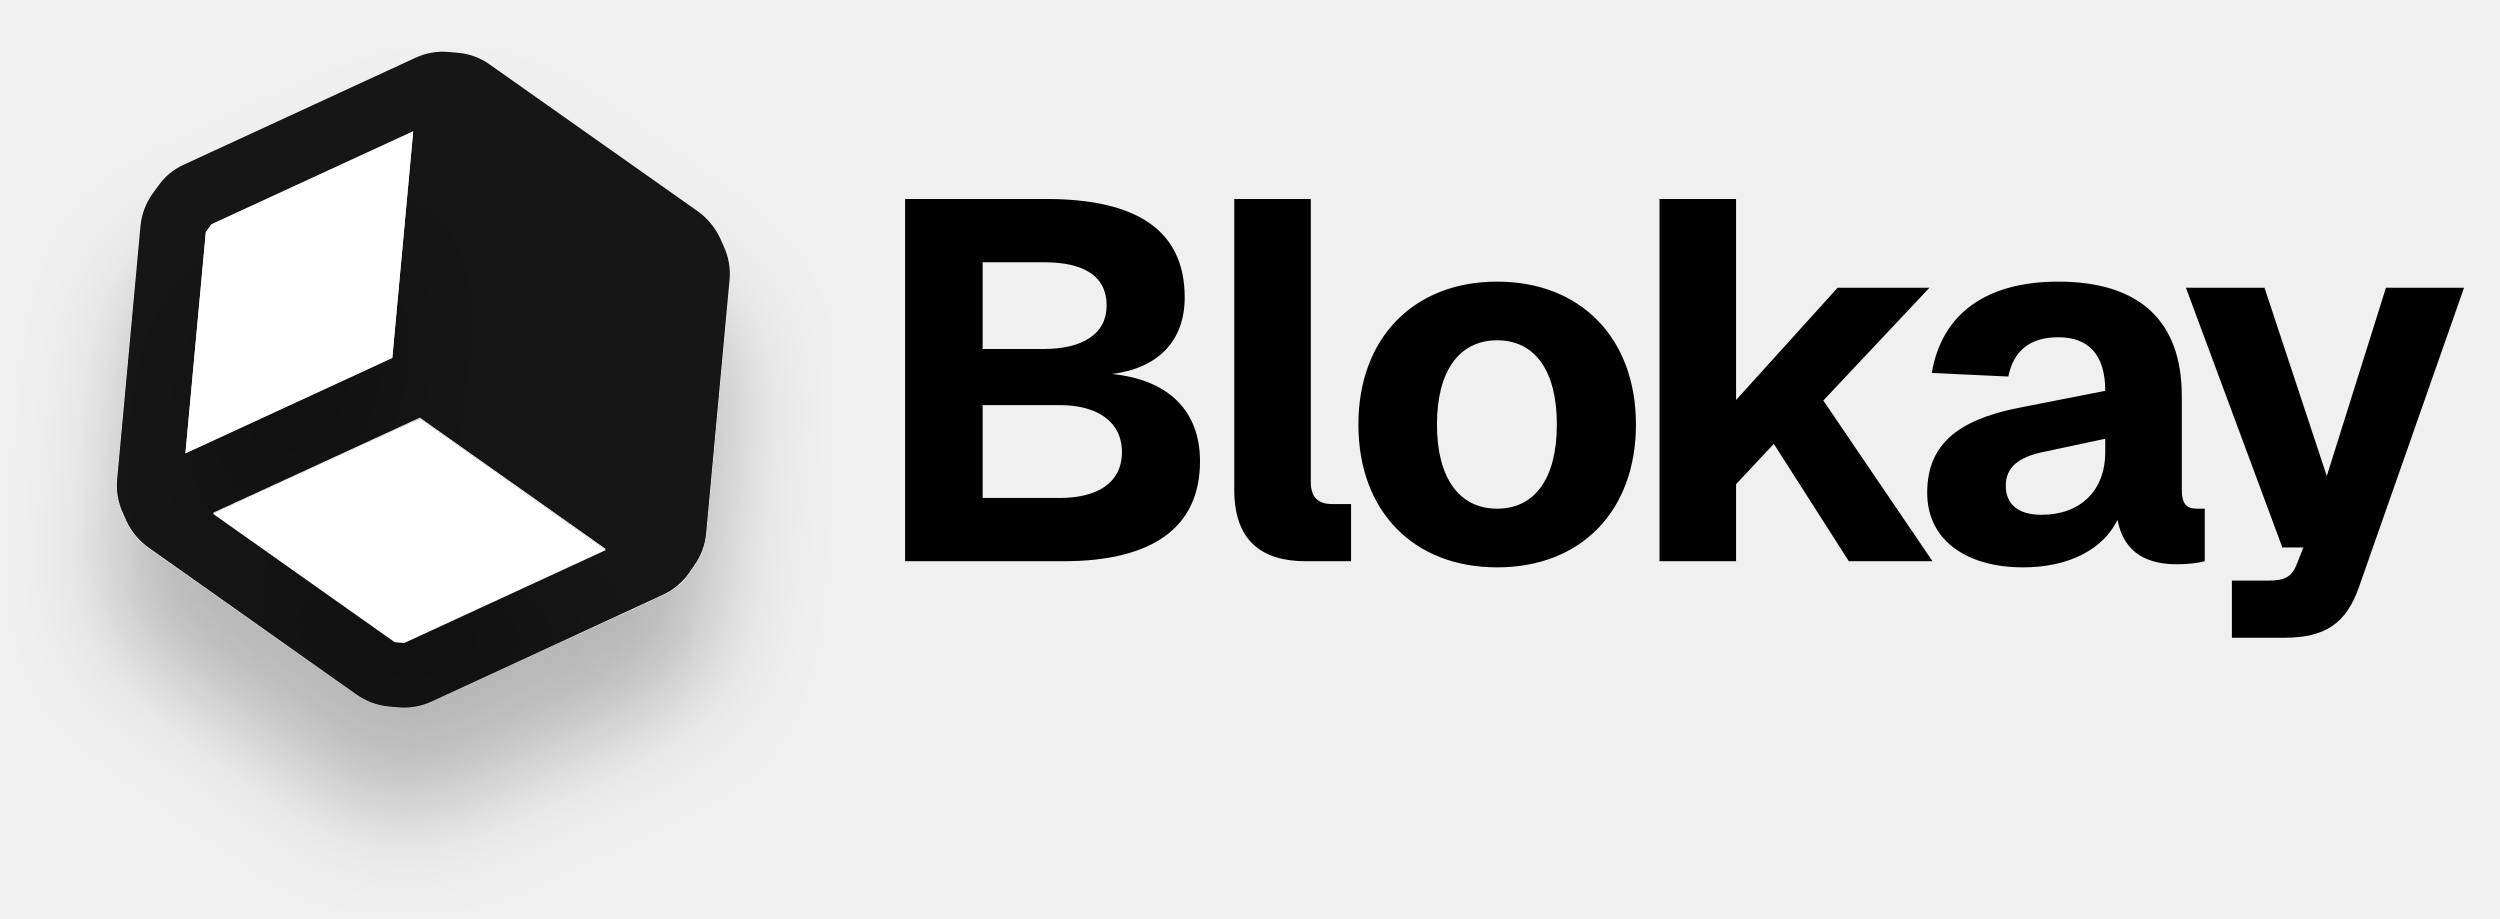
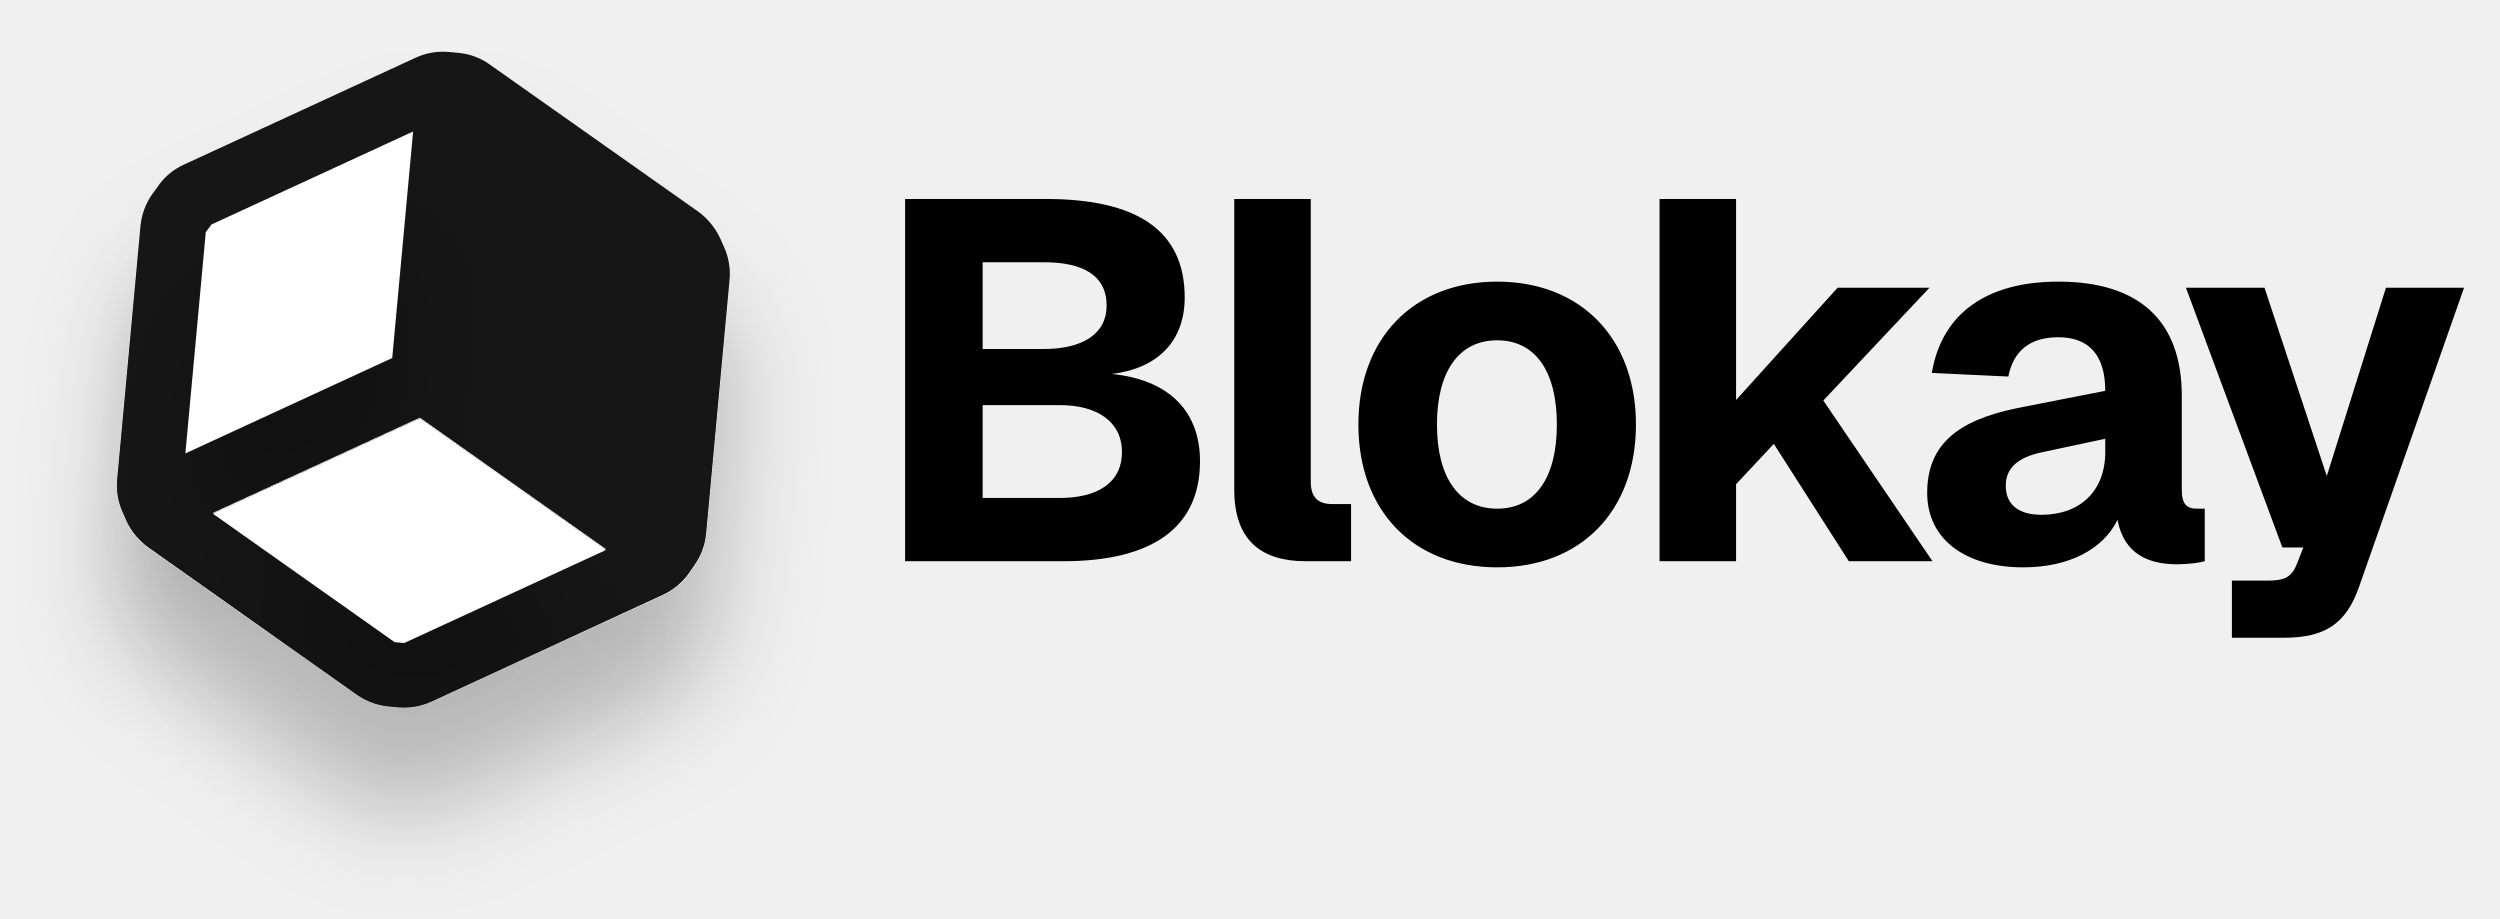
<svg xmlns="http://www.w3.org/2000/svg" width="98" height="36" viewBox="0 0 98 36" fill="none">
  <g filter="url(#filter0_d_76_16)">
-     <path fill-rule="evenodd" clip-rule="evenodd" d="M4.818 20.11L4.968 20.448C5.164 20.857 5.461 21.209 5.831 21.471L13.981 27.23C14.35 27.492 14.781 27.652 15.231 27.694L15.604 27.728C16.054 27.77 16.508 27.691 16.918 27.501L25.985 23.317C26.394 23.128 26.747 22.835 27.007 22.468L27.217 22.164C27.479 21.795 27.64 21.363 27.682 20.912L28.599 10.97C28.641 10.52 28.562 10.066 28.371 9.656L28.221 9.319C28.026 8.913 27.734 8.562 27.372 8.296L19.208 2.536C18.841 2.269 18.409 2.109 17.958 2.071L17.599 2.038C17.148 1.996 16.694 2.075 16.284 2.266L7.217 6.449C6.803 6.633 6.45 6.928 6.195 7.299L5.972 7.603C5.712 7.973 5.552 8.403 5.507 8.853L4.59 18.795C4.549 19.246 4.628 19.7 4.818 20.11ZM15.84 25.163L15.468 25.129L8.351 20.1L16.458 16.371L23.746 21.519L15.84 25.163ZM16.199 5.144L8.295 8.787L8.073 9.09L7.273 17.762L15.381 14.021L16.199 5.144Z" fill="#161616" />
+     <path fillRule="evenodd" clipRule="evenodd" d="M4.818 20.11L4.968 20.448C5.164 20.857 5.461 21.209 5.831 21.471L13.981 27.23C14.35 27.492 14.781 27.652 15.231 27.694L15.604 27.728C16.054 27.77 16.508 27.691 16.918 27.501L25.985 23.317C26.394 23.128 26.747 22.835 27.007 22.468L27.217 22.164C27.479 21.795 27.64 21.363 27.682 20.912L28.599 10.97C28.641 10.52 28.562 10.066 28.371 9.656L28.221 9.319C28.026 8.913 27.734 8.562 27.372 8.296L19.208 2.536C18.841 2.269 18.409 2.109 17.958 2.071L17.599 2.038C17.148 1.996 16.694 2.075 16.284 2.266L7.217 6.449C6.803 6.633 6.45 6.928 6.195 7.299L5.972 7.603C5.712 7.973 5.552 8.403 5.507 8.853L4.59 18.795C4.549 19.246 4.628 19.7 4.818 20.11ZM15.84 25.163L15.468 25.129L8.351 20.1L16.458 16.371L23.746 21.519L15.84 25.163ZM16.199 5.144L8.295 8.787L8.073 9.09L7.273 17.762L15.381 14.021L16.199 5.144Z" fill="#161616" />
  </g>
  <g filter="url(#filter1_d_76_16)">
    <path d="M15.842 25.207L15.47 25.172L8.353 20.142L16.46 16.414L23.748 21.562L15.842 25.207ZM8.29 8.799L16.194 5.155L15.375 14.033L7.267 17.773L8.067 9.101L8.29 8.799Z" fill="white" />
  </g>
  <path d="M35.48 22V7.8H41C44.52 7.8 46.44 9 46.44 11.66C46.44 13.36 45.4 14.44 43.58 14.66C45.82 14.88 47.04 16.12 47.04 18.08C47.04 20.72 45.12 22 41.68 22H35.48ZM41.54 19.52C43 19.52 43.98 18.94 43.98 17.72C43.98 16.52 43 15.88 41.54 15.88H38.52V19.52H41.54ZM40.92 13.68C42.42 13.68 43.38 13.1 43.38 11.98C43.38 10.8 42.46 10.28 40.92 10.28H38.52V13.68H40.92ZM51.182 22C49.443 22 48.383 21.18 48.383 19.2V7.8H51.383V18.88C51.383 19.52 51.682 19.76 52.242 19.76H52.962V22H51.182ZM58.689 22.24C55.409 22.24 53.249 20.04 53.249 16.64C53.249 13.26 55.409 11.04 58.689 11.04C61.969 11.04 64.129 13.26 64.129 16.64C64.129 20.04 61.969 22.24 58.689 22.24ZM58.689 19.94C60.189 19.94 61.029 18.72 61.029 16.64C61.029 14.56 60.189 13.34 58.689 13.34C57.189 13.34 56.329 14.56 56.329 16.64C56.329 18.72 57.189 19.94 58.689 19.94ZM65.054 22V7.8H68.054V15.68L72.034 11.28H75.634L71.474 15.7L75.754 22H72.474L69.534 17.4L68.054 18.98V22H65.054ZM79.306 22.24C77.066 22.24 75.546 21.16 75.546 19.32C75.546 17.44 76.726 16.48 79.066 16L82.526 15.32C82.526 13.92 81.886 13.22 80.686 13.22C79.566 13.22 78.926 13.76 78.726 14.76L75.726 14.62C76.126 12.26 77.906 11.04 80.686 11.04C83.886 11.04 85.526 12.6 85.526 15.52V19.18C85.526 19.78 85.726 19.94 86.126 19.94H86.426V22C86.226 22.06 85.766 22.12 85.346 22.12C84.246 22.12 83.266 21.74 83.006 20.38C82.446 21.52 81.126 22.24 79.306 22.24ZM80.026 20.18C81.526 20.18 82.526 19.26 82.526 17.72V17.2L80.086 17.72C79.106 17.92 78.626 18.34 78.626 19.04C78.626 19.76 79.106 20.18 80.026 20.18ZM87.49 25V22.76H88.909C89.59 22.76 89.85 22.6 90.049 22.08L90.29 21.46H89.469L85.689 11.28H88.769L91.21 18.66L93.529 11.28H96.59L92.469 23.02C91.969 24.44 91.15 25 89.529 25H87.49Z" fill="black" />
  <defs>
    <filter id="filter0_d_76_16" x="0.579" y="2.027" width="32.031" height="33.712" filterUnits="userSpaceOnUse" color-interpolation-filters="sRGB">
      <feFlood flood-opacity="0" result="BackgroundImageFix" />
      <feColorMatrix in="SourceAlpha" type="matrix" values="0 0 0 0 0 0 0 0 0 0 0 0 0 0 0 0 0 0 127 0" result="hardAlpha" />
      <feOffset dy="4" />
      <feGaussianBlur stdDeviation="2" />
      <feComposite in2="hardAlpha" operator="out" />
      <feColorMatrix type="matrix" values="0 0 0 0 0 0 0 0 0 0 0 0 0 0 0 0 0 0 0.25 0" />
      <feBlend mode="normal" in2="BackgroundImageFix" result="effect1_dropShadow_76_16" />
      <feBlend mode="normal" in="SourceGraphic" in2="effect1_dropShadow_76_16" result="shape" />
    </filter>
    <filter id="filter1_d_76_16" x="3.267" y="5.155" width="24.481" height="28.052" filterUnits="userSpaceOnUse" color-interpolation-filters="sRGB">
      <feFlood flood-opacity="0" result="BackgroundImageFix" />
      <feColorMatrix in="SourceAlpha" type="matrix" values="0 0 0 0 0 0 0 0 0 0 0 0 0 0 0 0 0 0 127 0" result="hardAlpha" />
      <feOffset dy="4" />
      <feGaussianBlur stdDeviation="2" />
      <feComposite in2="hardAlpha" operator="out" />
      <feColorMatrix type="matrix" values="0 0 0 0 0 0 0 0 0 0 0 0 0 0 0 0 0 0 0.25 0" />
      <feBlend mode="normal" in2="BackgroundImageFix" result="effect1_dropShadow_76_16" />
      <feBlend mode="normal" in="SourceGraphic" in2="effect1_dropShadow_76_16" result="shape" />
    </filter>
  </defs>
</svg>
